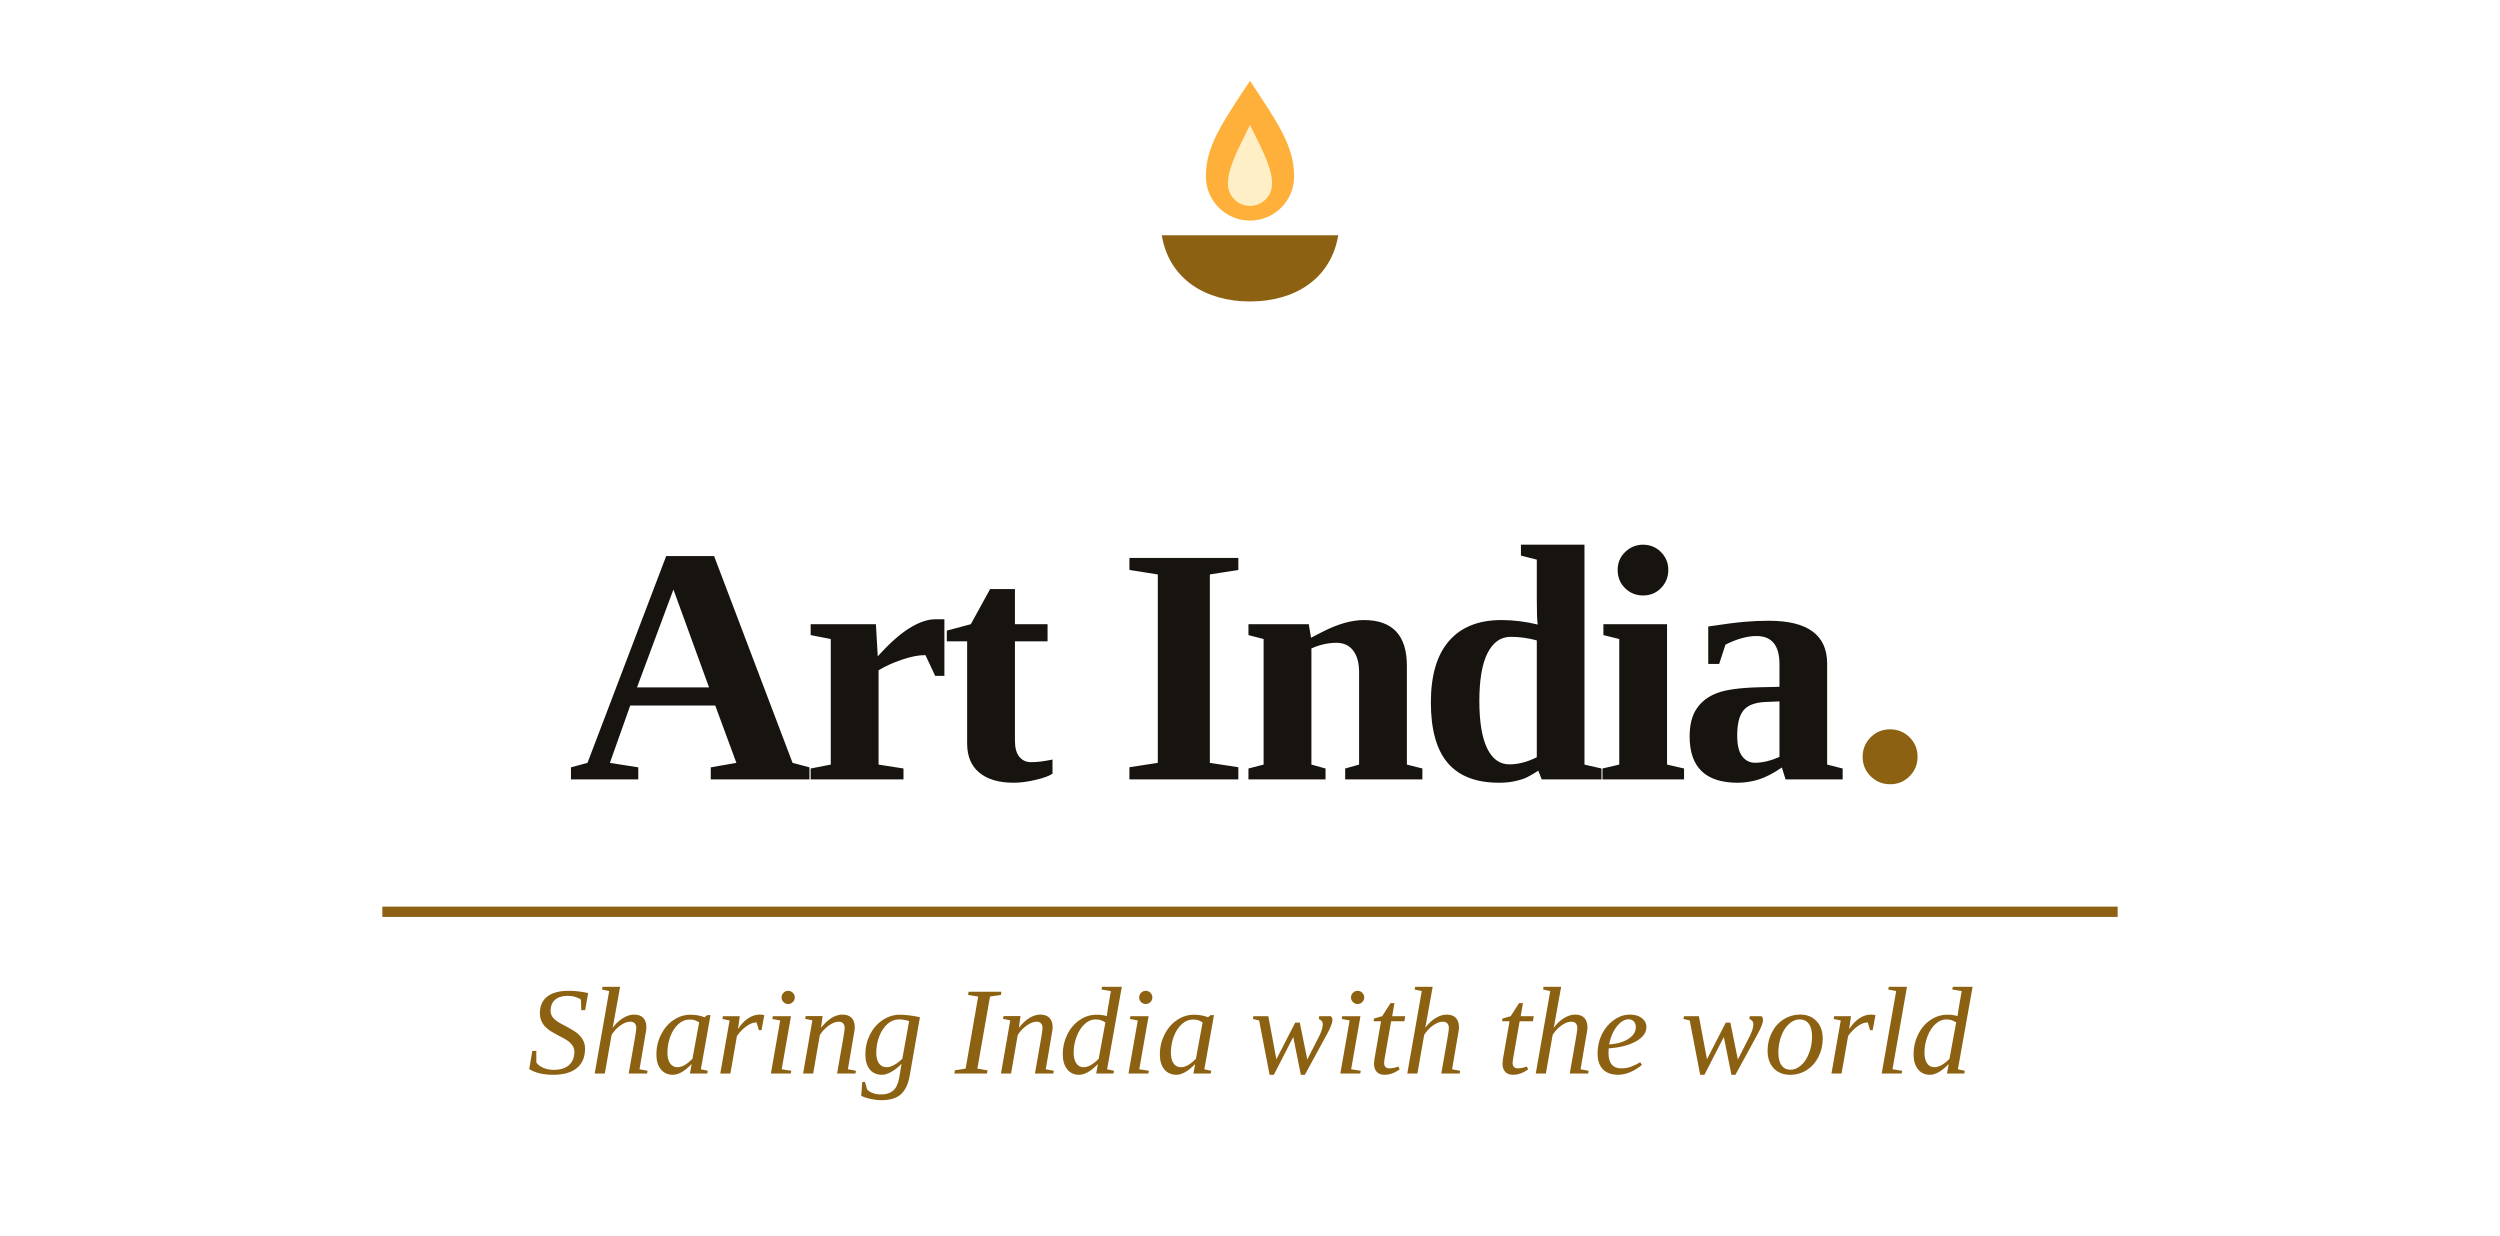
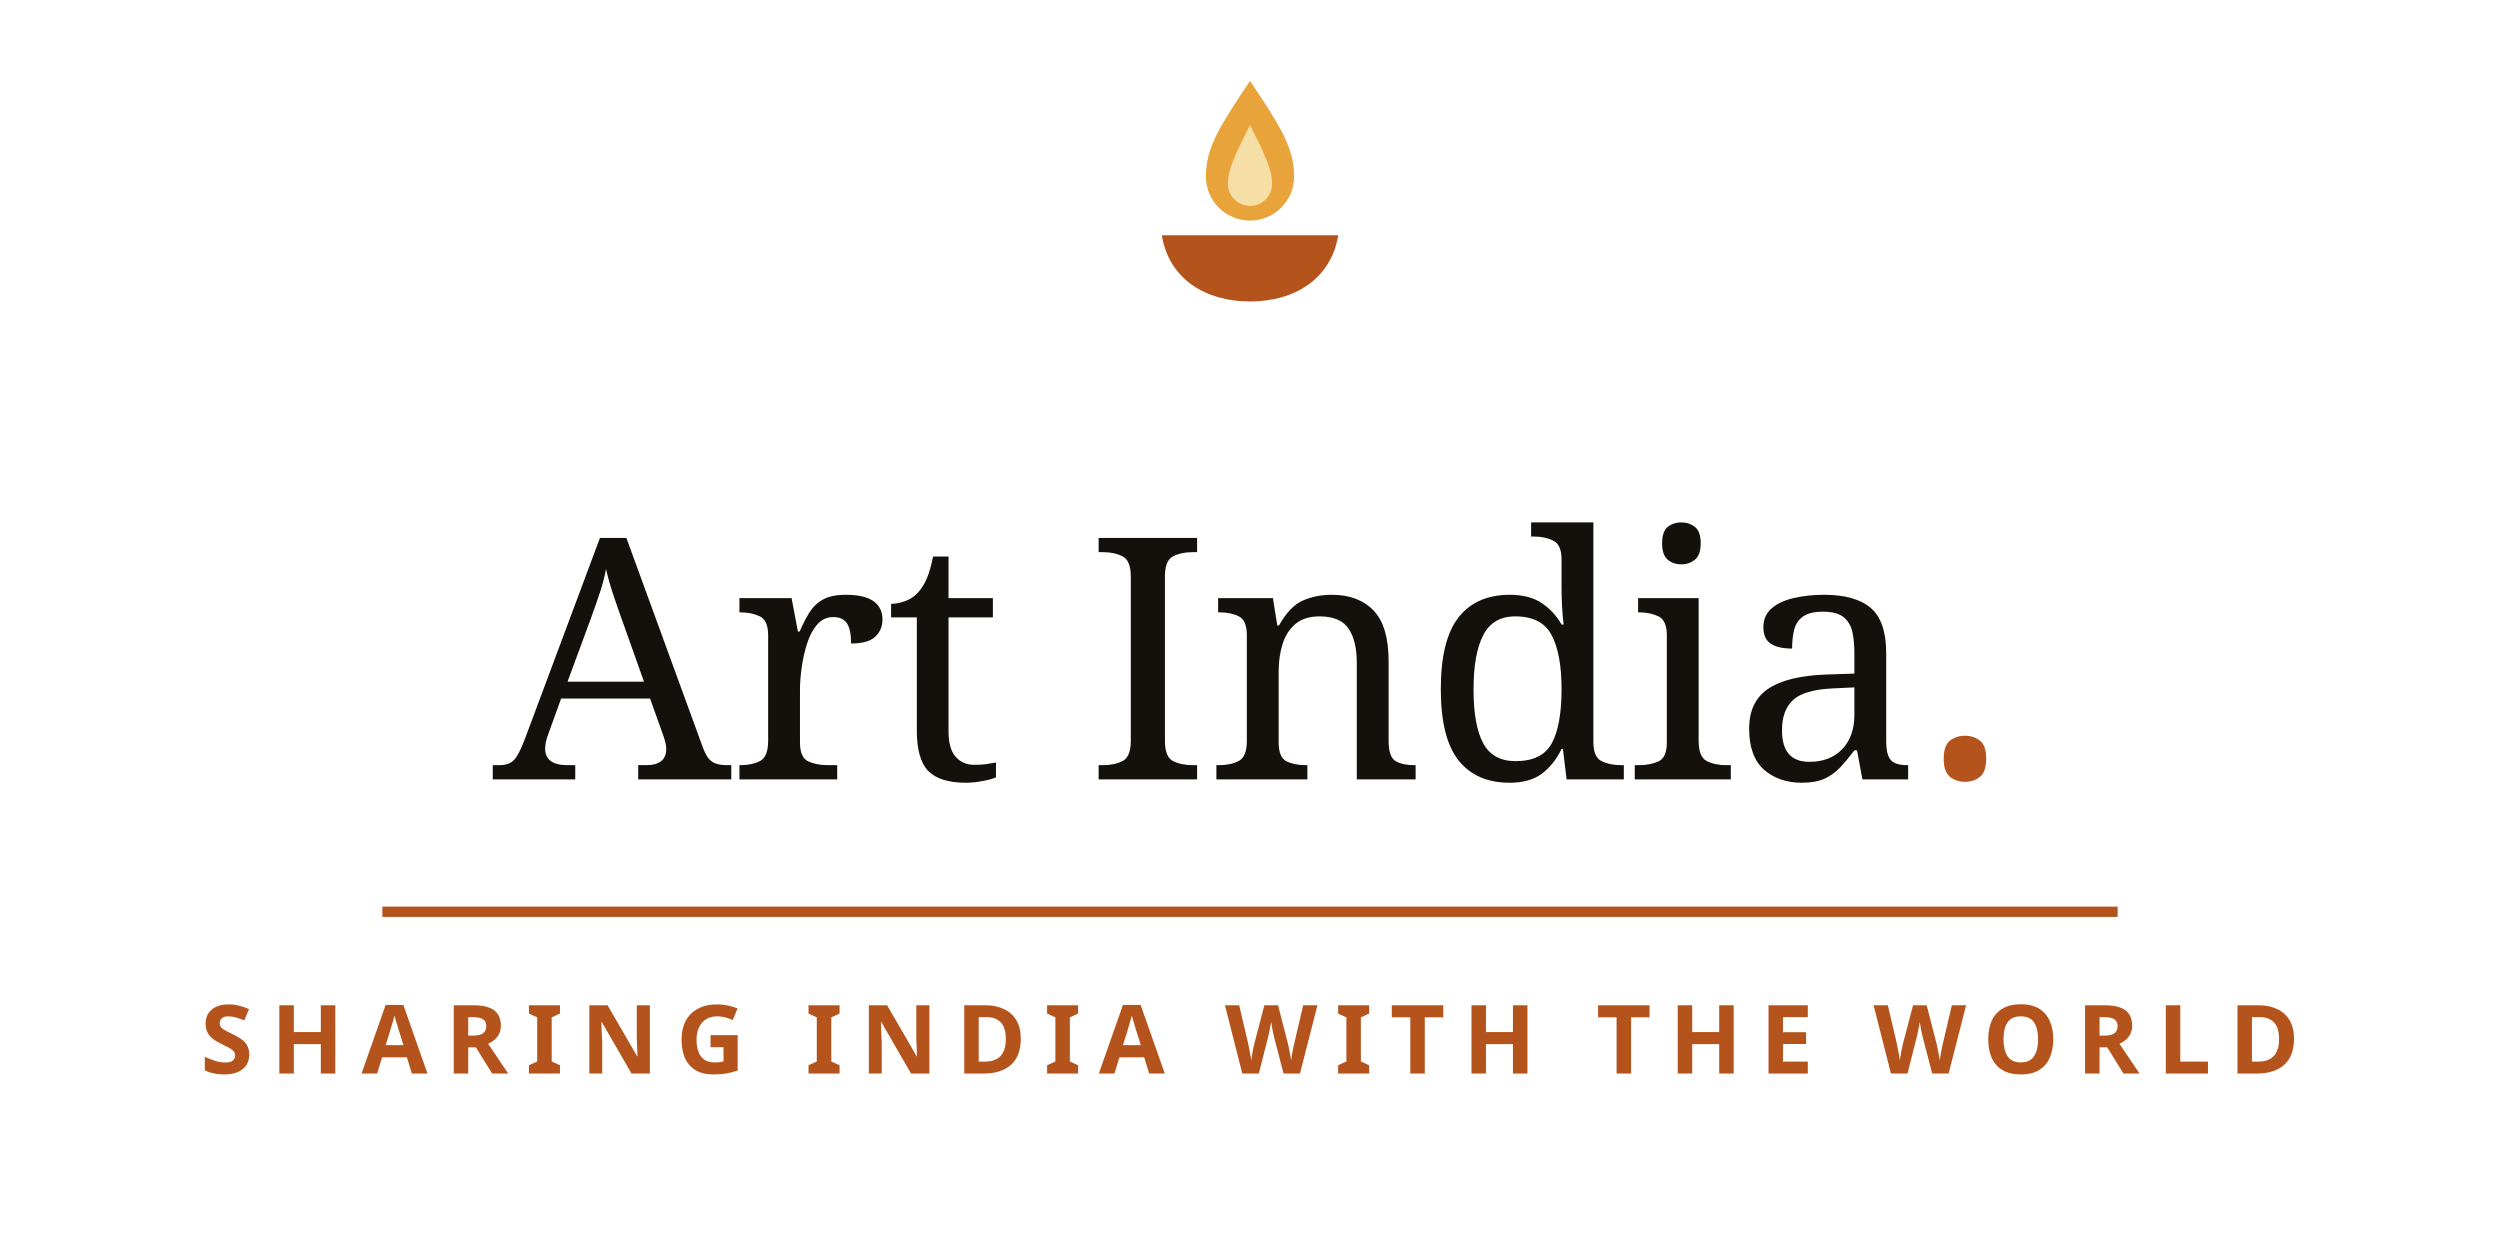
<svg xmlns="http://www.w3.org/2000/svg" viewBox="0 0 340 168" width="340" height="168" role="img" aria-label="Art India — Sharing India with the world">
  <g transform="translate(170 0)">
    <g transform="translate(-16 8)">
      <g transform="scale(1.0)">
-         <path d="M16 3 C20 9 22 12 22 16 a6 6 0 0 1-12 0 c0-4 2-7 6-13z" fill="#FFB03A" />
-         <path d="M16 9 C18 13 19 15 19 17 a3 3 0 0 1-6 0 c0-2 1-4 3-8z" fill="#FFEFC7" />
-         <path d="M4 24 h24 c-1 6-6 9-12 9 s-11-3-12-9z" fill="#8C6111" />
+         <path d="M16 3 C20 9 22 12 22 16 a6 6 0 0 1-12 0 c0-4 2-7 6-13z" fill="#E8A33B" />
+         <path d="M16 9 C18 13 19 15 19 17 a3 3 0 0 1-6 0 c0-2 1-4 3-8z" fill="#F6DFA6" />
+         <path d="M4 24 h24 c-1 6-6 9-12 9 s-11-3-12-9z" fill="#B4531C" />
      </g>
    </g>
-     <text x="0" y="106" text-anchor="middle" font-family="Fraunces, Georgia, 'Times New Roman', serif" font-size="46" font-weight="600" letter-spacing="-1.4" fill="#171410">Art India<tspan fill="#8C6111">.</tspan>
+     <text x="0" y="106" text-anchor="middle" font-family="'Rozha One', Georgia, serif" font-size="46" font-weight="400" letter-spacing="-0.4" fill="#14110D">Art India<tspan fill="#B4531C">.</tspan>
    </text>
-     <line x1="-118" y1="124" x2="118" y2="124" stroke="#8C6111" stroke-width="1.4" />
-     <text x="0" y="146" text-anchor="middle" font-family="Fraunces, Georgia, 'Times New Roman', serif" font-size="17" font-style="italic" fill="#8C6111">Sharing India with the world</text>
+     <line x1="-118" y1="124" x2="118" y2="124" stroke="#B4531C" stroke-width="1.4" />
+     <text x="0" y="146" text-anchor="middle" font-family="Mukta, system-ui, sans-serif" font-size="13" font-weight="600" letter-spacing="2.4" fill="#B4531C">SHARING INDIA WITH THE WORLD</text>
  </g>
</svg>
